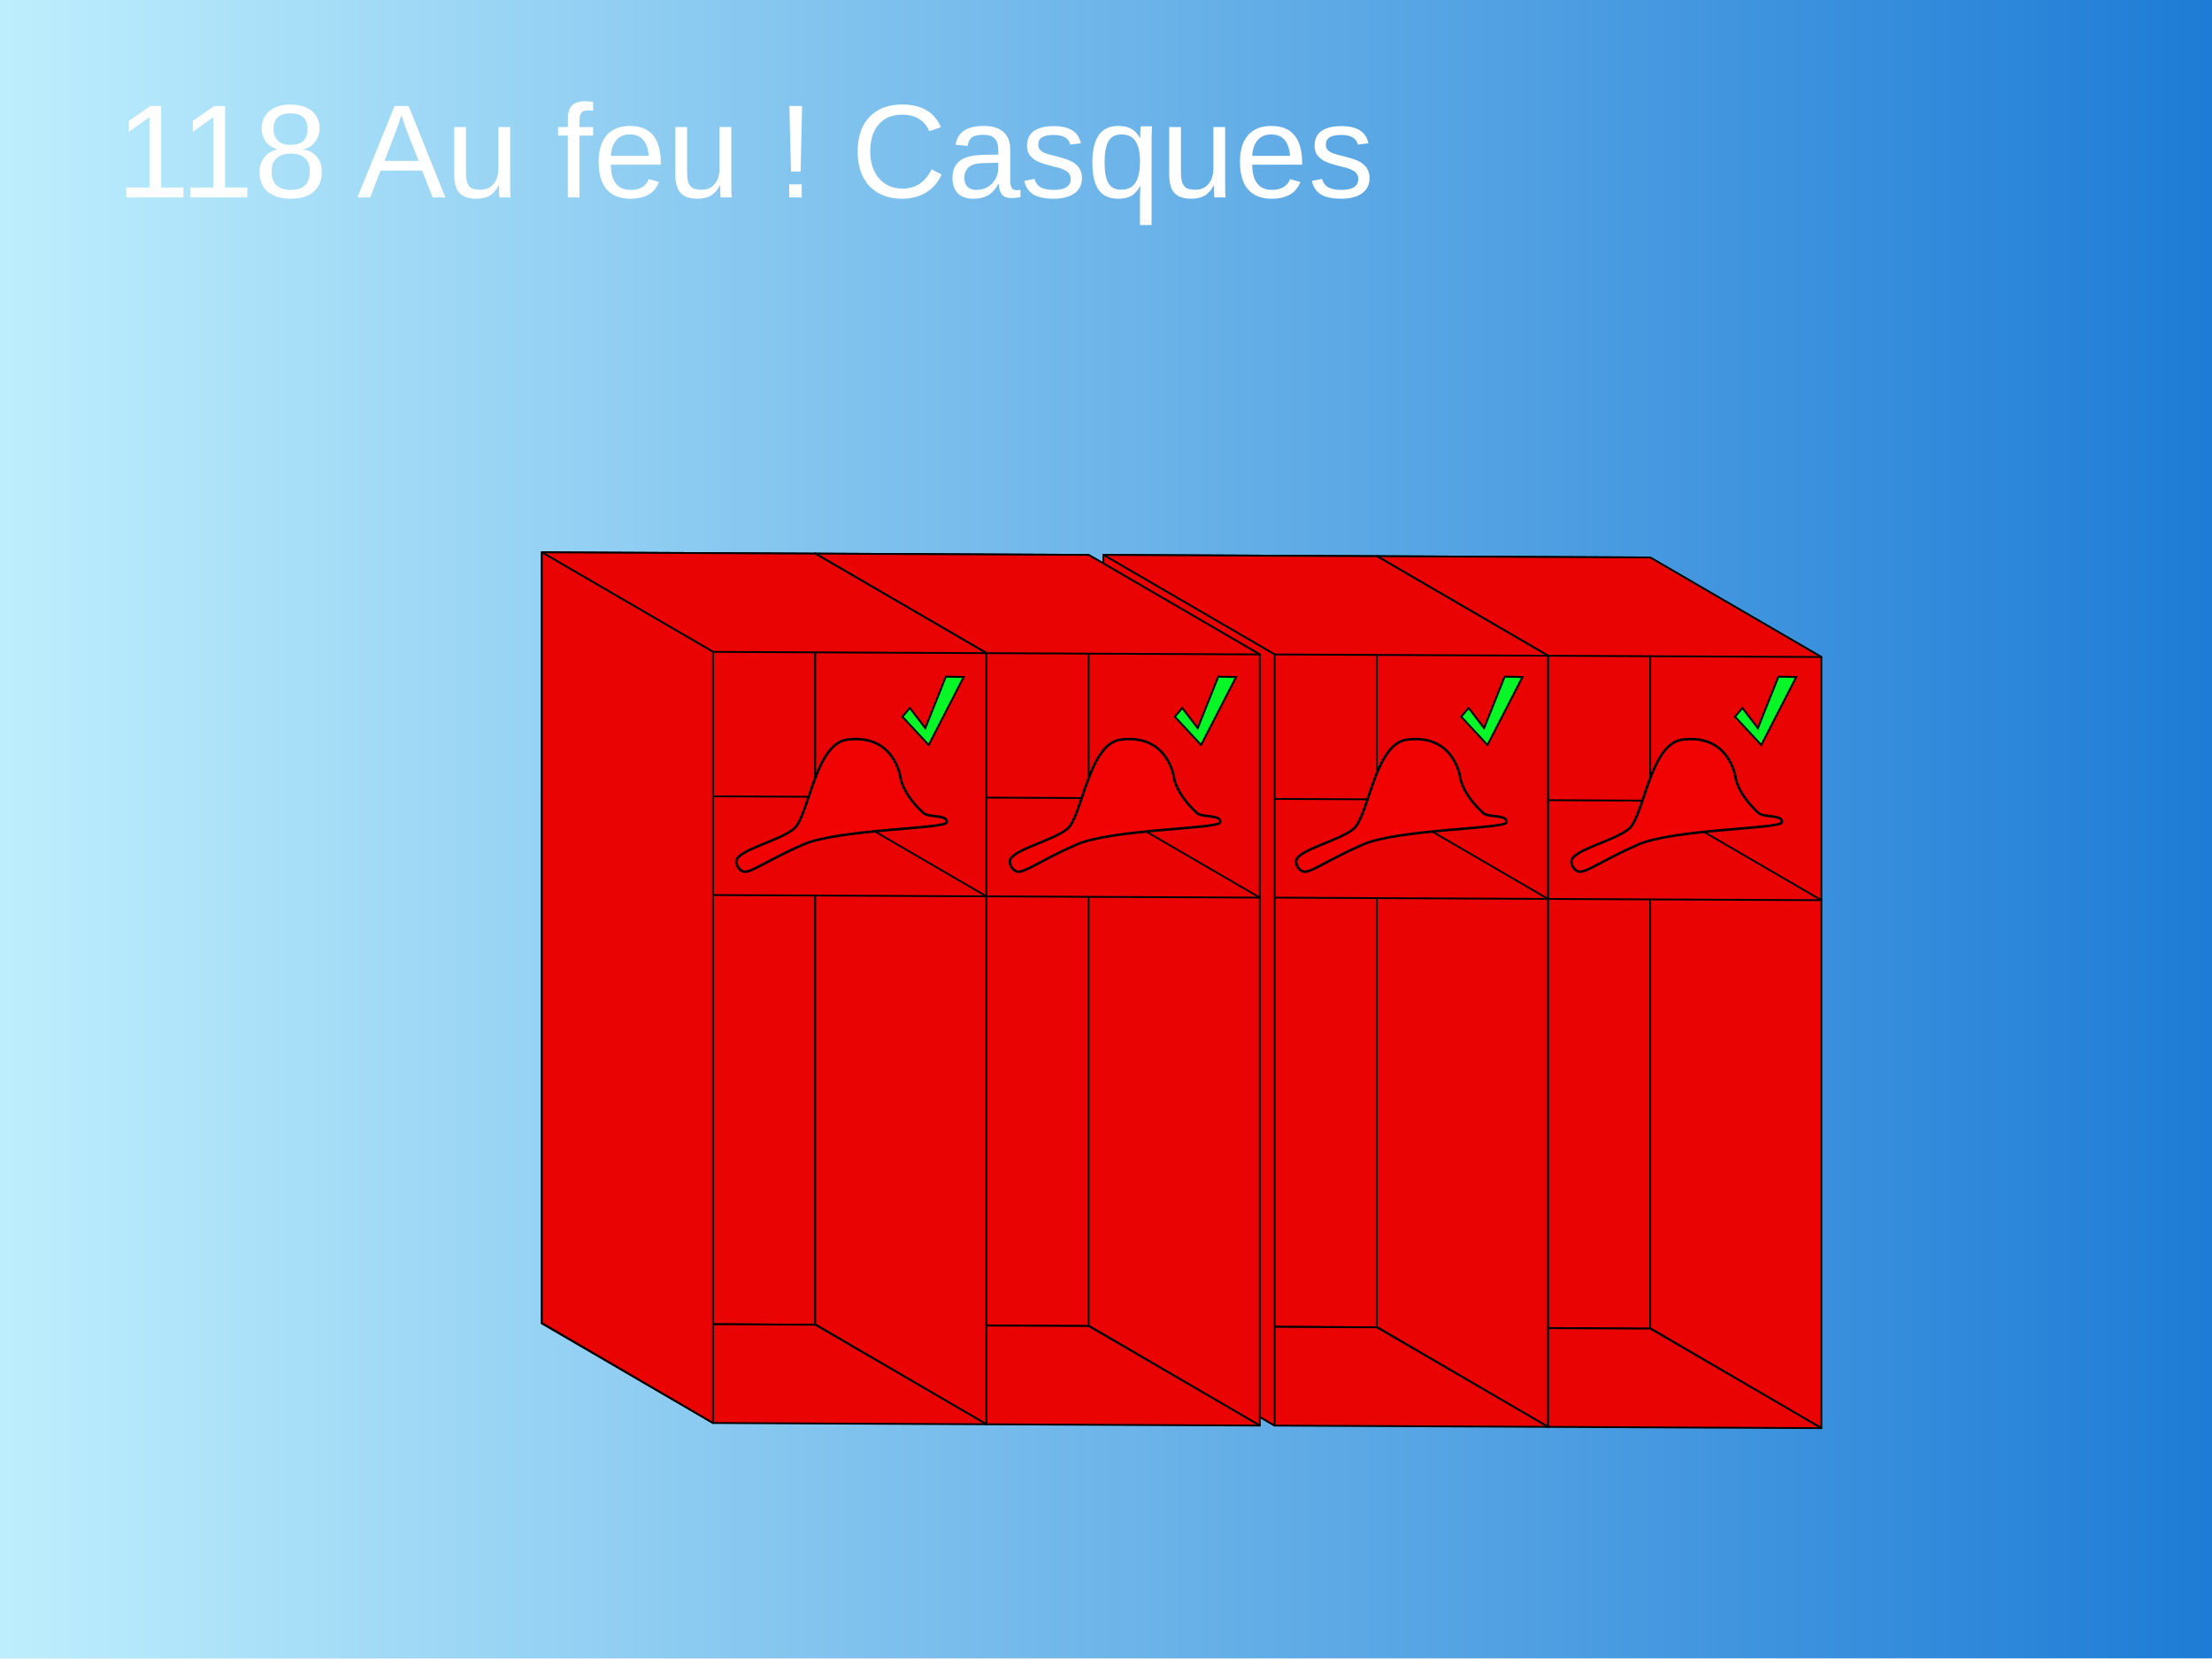
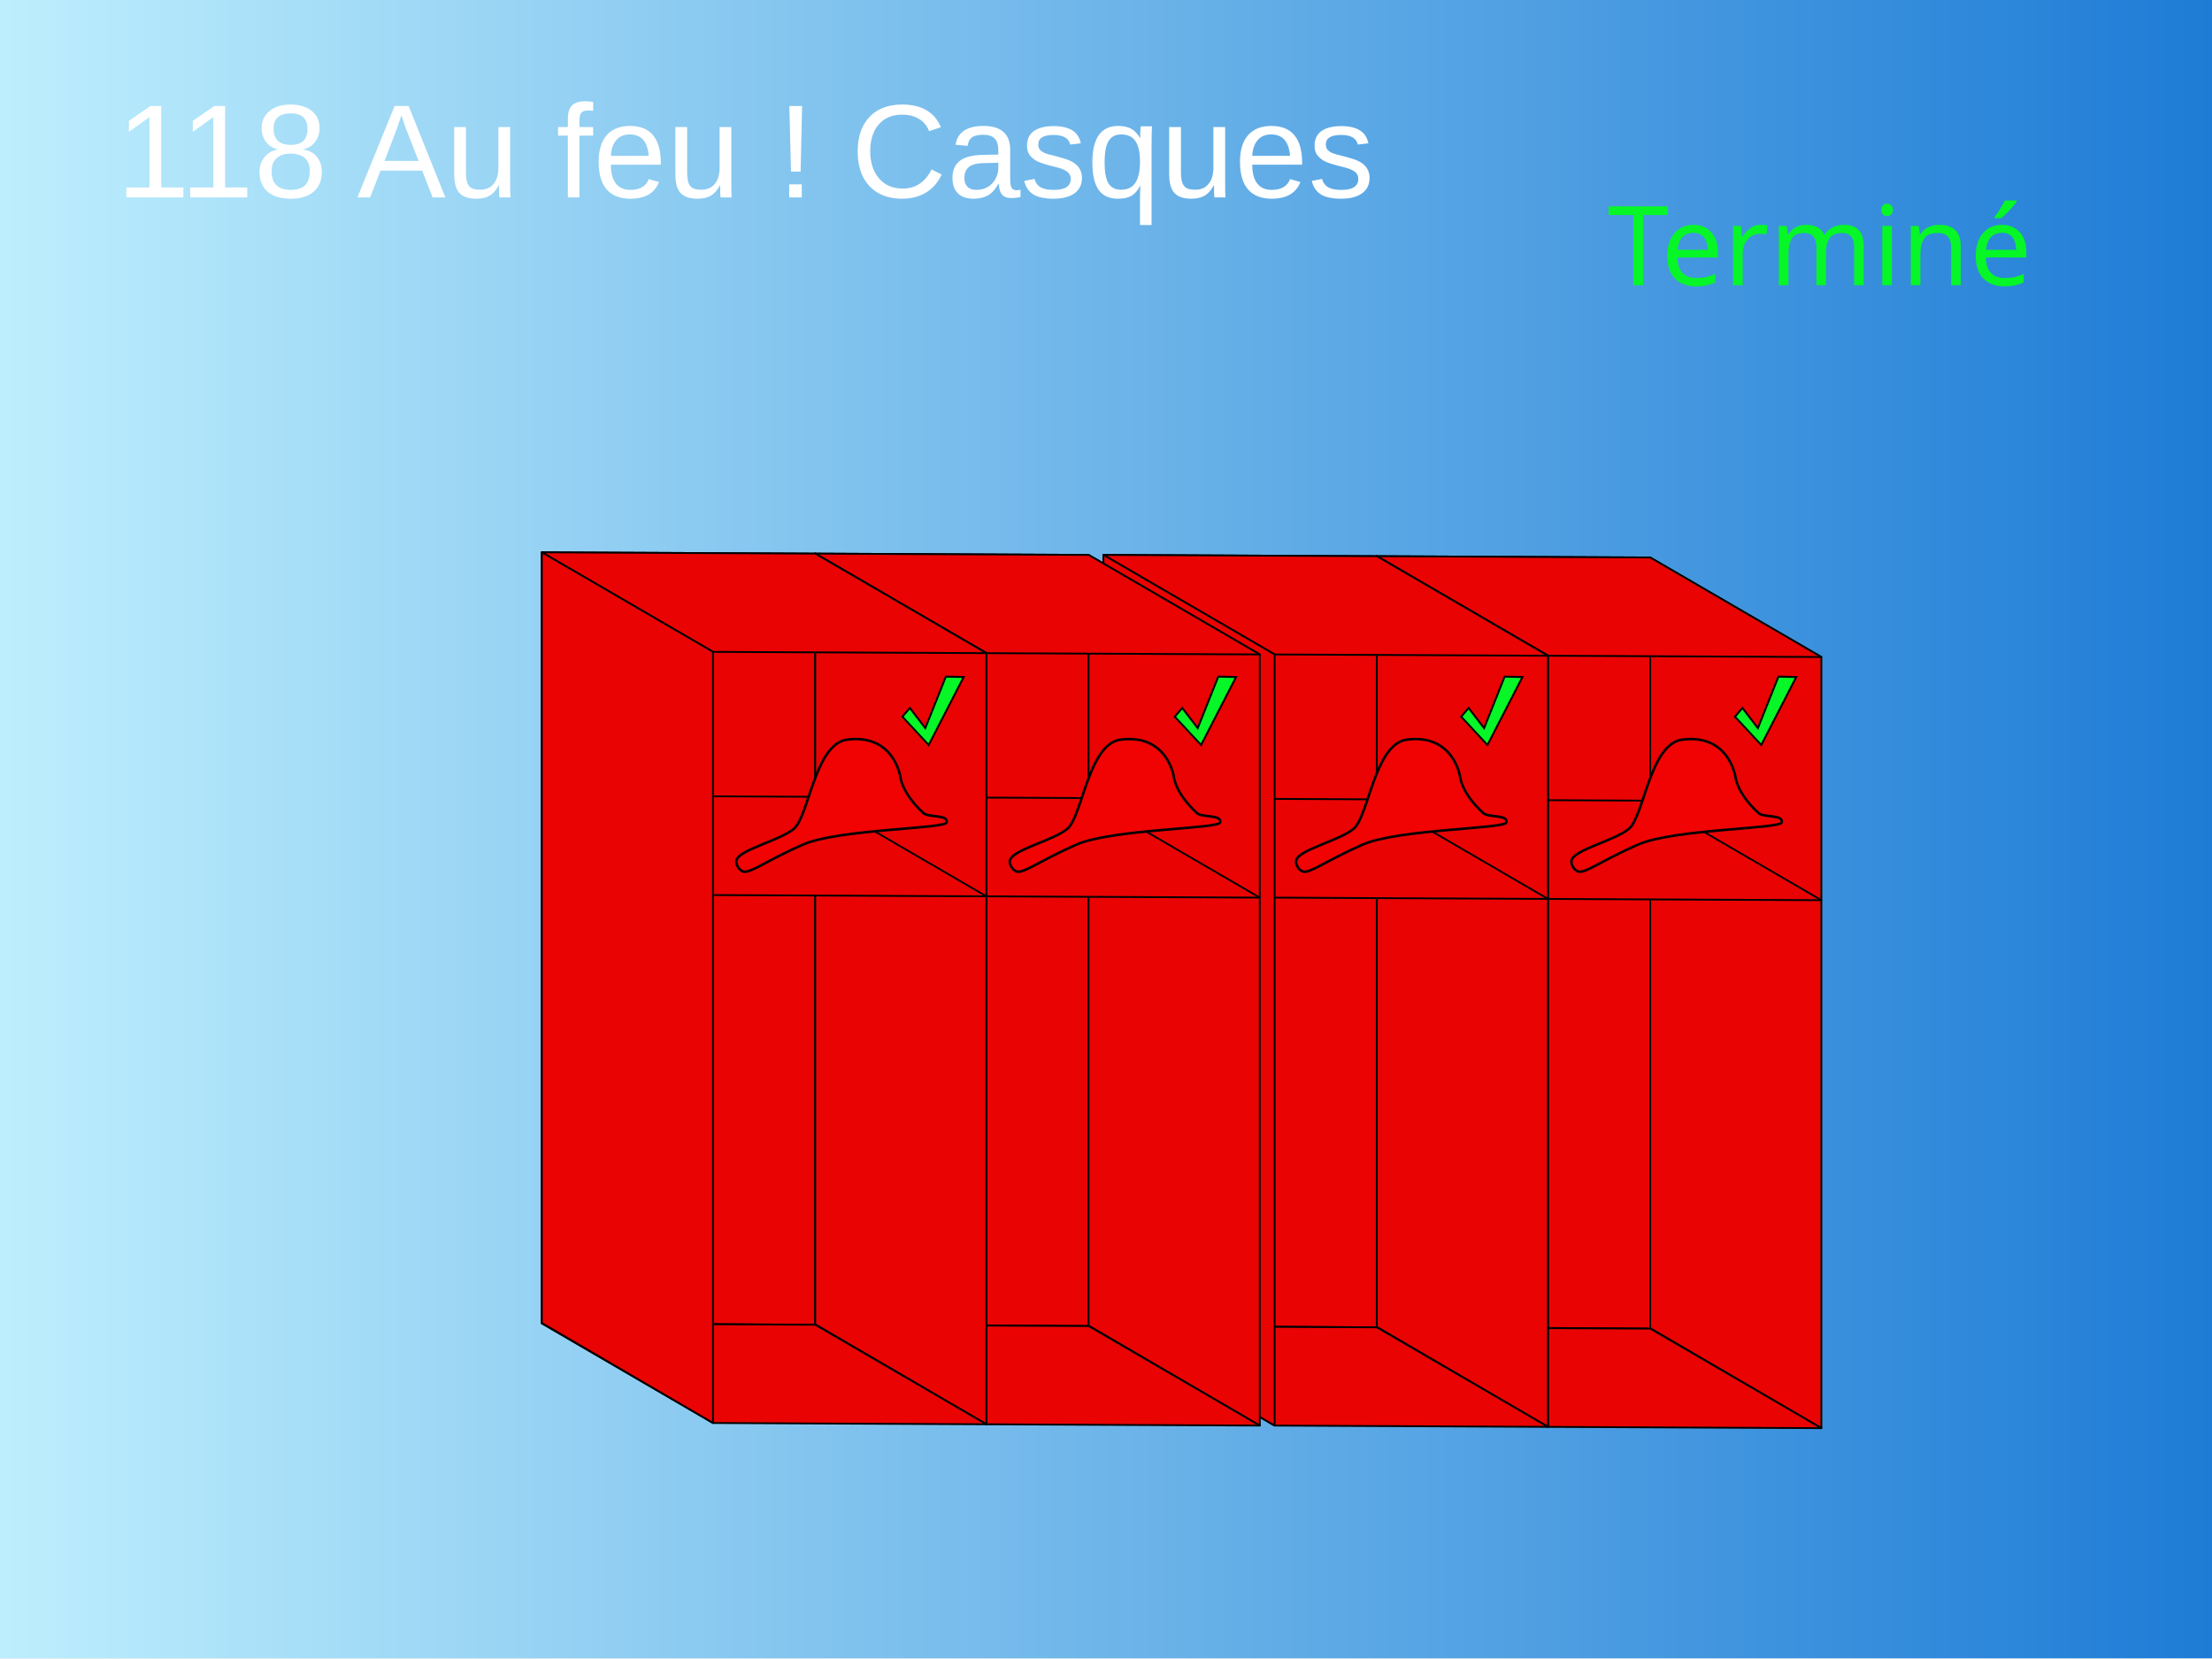
<svg xmlns="http://www.w3.org/2000/svg" xmlns:xlink="http://www.w3.org/1999/xlink" width="211.602mm" height="158.636mm" viewBox="0 0 211.602 158.636" version="1.1" id="svgROOT">
  <defs id="defs2">
    <linearGradient gradientTransform="matrix(0.2645833,0,0,0.2645833,-155.8586,111.1946)" id="linearGradient3777" y2="300.216" xlink:href="#linearGradient4227" gradientUnits="userSpaceOnUse" x2="800.052" y1="300.216" x1="0.295" />
    <linearGradient id="linearGradient4227" y2="337.083" gradientUnits="userSpaceOnUse" y1="337.083" x2="507.069" x1="447.514" gradientTransform="matrix(0.6977612,0,0,0.6977612,277.0387,318.9416)">
      <stop id="stop3773-2" stop-color="#bdeefd" offset="0" />
      <stop id="stop3775-4" stop-color="#1e7cd6" offset="1" />
    </linearGradient>
  </defs>
  <g id="layer1" transform="translate(155.7806,-111.3089)" style="display:inline">
    <rect style="display:block;fill:url(#linearGradient3777);fill-opacity:1;stroke-width:0.265" x="-155.781" y="111.309" width="211.602" height="158.636" id="rectBackground" />
    <text line-height="125%" x="-144.843" y="130.036" font-variant="normal" font-size="64px" font-stretch="normal" font-style="normal" transform="scale(0.9987873,1.001214)" xml:space="preserve" font-weight="normal" style="font-style:normal;font-variant:normal;font-weight:normal;font-stretch:normal;font-size:16.933px;line-height:125%;font-family:Arial;text-align:start;letter-spacing:0px;word-spacing:0px;writing-mode:lr-tb;text-anchor:start;display:block;fill:#ffffff;stroke-width:0.265" id="textHeadline">
      <tspan y="130.036" x="-144.843" id="tspan4442" style="font-size:12.7px;stroke-width:0.265">118 Au feu ! Casques</tspan>
    </text>
    <g id="g960" transform="matrix(0.6527285,0,0,0.6527285,-112.5397,114.2154)">
      <g transform="translate(84.45717,18.97614)" id="g908">
        <path style="fill:#ea0303;fill-opacity:1;fill-rule:evenodd;stroke:#000000;stroke-width:0.265;stroke-linecap:butt;stroke-linejoin:round;stroke-miterlimit:4;stroke-dasharray:none;stroke-opacity:1" d="m 51.073,58.084 40.065,0.189 3e-6,113.015 -40.065,-0.259 z" id="path900" />
        <path style="fill:#ea0303;fill-opacity:1;fill-rule:evenodd;stroke:#000000;stroke-width:0.265;stroke-linecap:butt;stroke-linejoin:round;stroke-miterlimit:4;stroke-dasharray:none;stroke-opacity:1" d="m 91.139,58.273 25.089,14.588 V 185.875 L 91.139,171.217 Z" id="path817-0" />
        <path style="fill:#ea0303;fill-opacity:1;fill-rule:evenodd;stroke:#000000;stroke-width:0.265;stroke-linecap:butt;stroke-linejoin:round;stroke-miterlimit:4;stroke-dasharray:none;stroke-opacity:1" d="m 51.073,58.084 40.065,0.189 25.089,14.588 -40.065,-0.189 z" id="path836" />
        <path style="fill:#ea0303;fill-opacity:1;fill-rule:evenodd;stroke:#000000;stroke-width:0.265;stroke-linecap:butt;stroke-linejoin:round;stroke-miterlimit:4;stroke-dasharray:none;stroke-opacity:1" d="m 51.073,171.099 40.065,0.189 25.089,14.588 -40.065,-0.189 z" id="path836-0" />
        <path id="path898" d="m 51.073,93.724 40.065,0.189 25.089,14.588 -40.065,-0.189 z" style="fill:#ea0303;fill-opacity:1;fill-rule:evenodd;stroke:#000000;stroke-width:0.265;stroke-linecap:butt;stroke-linejoin:round;stroke-miterlimit:4;stroke-dasharray:none;stroke-opacity:1" />
        <path style="fill:#ea0303;fill-opacity:1;fill-rule:evenodd;stroke:#000000;stroke-width:0.265;stroke-linecap:butt;stroke-linejoin:round;stroke-miterlimit:4;stroke-dasharray:none;stroke-opacity:1" d="M 51.073,58.084 76.162,72.671 V 185.686 L 51.073,171.028 Z" id="path817-0-1" />
      </g>
      <g id="g922" transform="translate(44.39169,18.78714)">
        <path id="path910" d="m 51.073,58.084 40.065,0.189 3e-6,113.015 -40.065,-0.259 z" style="fill:#ea0303;fill-opacity:1;fill-rule:evenodd;stroke:#000000;stroke-width:0.265;stroke-linecap:butt;stroke-linejoin:round;stroke-miterlimit:4;stroke-dasharray:none;stroke-opacity:1" />
        <path id="path912" d="m 91.139,58.273 25.089,14.588 V 185.875 L 91.139,171.217 Z" style="fill:#ea0303;fill-opacity:1;fill-rule:evenodd;stroke:#000000;stroke-width:0.265;stroke-linecap:butt;stroke-linejoin:round;stroke-miterlimit:4;stroke-dasharray:none;stroke-opacity:1" />
        <path id="path914" d="m 51.073,58.084 40.065,0.189 25.089,14.588 -40.065,-0.189 z" style="fill:#ea0303;fill-opacity:1;fill-rule:evenodd;stroke:#000000;stroke-width:0.265;stroke-linecap:butt;stroke-linejoin:round;stroke-miterlimit:4;stroke-dasharray:none;stroke-opacity:1" />
        <path id="path916" d="m 51.073,171.099 40.065,0.189 25.089,14.588 -40.065,-0.189 z" style="fill:#ea0303;fill-opacity:1;fill-rule:evenodd;stroke:#000000;stroke-width:0.265;stroke-linecap:butt;stroke-linejoin:round;stroke-miterlimit:4;stroke-dasharray:none;stroke-opacity:1" />
        <path style="fill:#ea0303;fill-opacity:1;fill-rule:evenodd;stroke:#000000;stroke-width:0.265;stroke-linecap:butt;stroke-linejoin:round;stroke-miterlimit:4;stroke-dasharray:none;stroke-opacity:1" d="m 51.073,93.724 40.065,0.189 25.089,14.588 -40.065,-0.189 z" id="path918" />
        <path id="path920" d="M 51.073,58.084 76.162,72.671 V 185.686 L 51.073,171.028 Z" style="fill:#ea0303;fill-opacity:1;fill-rule:evenodd;stroke:#000000;stroke-width:0.265;stroke-linecap:butt;stroke-linejoin:round;stroke-miterlimit:4;stroke-dasharray:none;stroke-opacity:1" />
      </g>
    </g>
    <path style="fill:#f10303;fill-opacity:1;fill-rule:evenodd;stroke:#000000;stroke-width:0.241px;stroke-linecap:butt;stroke-linejoin:round;stroke-opacity:1" d="m -11.669,189.975 c -0.104,0.631 -10.344,0.628 -13.772,2.135 -3.428,1.507 -5.023,2.754 -5.674,2.575 -0.376,-0.103 -0.712,-0.594 -0.68,-1.005 0.083,-1.065 4.197,-1.947 5.526,-3.109 1.42,-1.241 2.011,-8.123 5.083,-8.51 4.492,-0.565 5.083,3.58 5.083,3.58 0,0 0.125,1.547 2.216,3.454 0.485,0.443 2.343,0.109 2.216,0.879 z" id="casque3" />
    <path style="fill:#f10303;fill-opacity:1;fill-rule:evenodd;stroke:#000000;stroke-width:0.241px;stroke-linecap:butt;stroke-linejoin:round;stroke-opacity:1" d="m 14.668,189.975 c -0.104,0.631 -10.344,0.628 -13.772,2.135 -3.428,1.507 -5.023,2.754 -5.674,2.575 -0.376,-0.103 -0.712,-0.594 -0.68,-1.005 0.083,-1.065 4.197,-1.947 5.526,-3.109 1.42,-1.241 2.011,-8.123 5.083,-8.51 4.492,-0.565 5.083,3.58 5.083,3.58 0,0 0.125,1.547 2.216,3.454 0.485,0.443 2.343,0.109 2.216,0.879 z" id="casque4" />
    <g id="gCasiersAmovibles">
      <g id="g960-9" transform="matrix(0.6527285,0,0,0.6527285,-166.2621,113.9686)">
        <g id="g908-6" transform="translate(84.45717,18.97614)">
          <path id="path900-5" d="m 51.073,58.084 40.065,0.189 3e-6,113.015 -40.065,-0.259 z" style="fill:#ea0303;fill-opacity:1;fill-rule:evenodd;stroke:#000000;stroke-width:0.265;stroke-linecap:butt;stroke-linejoin:round;stroke-miterlimit:4;stroke-dasharray:none;stroke-opacity:1" />
          <path id="path817-0-5" d="m 91.139,58.273 25.089,14.588 V 185.875 L 91.139,171.217 Z" style="fill:#ea0303;fill-opacity:1;fill-rule:evenodd;stroke:#000000;stroke-width:0.265;stroke-linecap:butt;stroke-linejoin:round;stroke-miterlimit:4;stroke-dasharray:none;stroke-opacity:1" />
          <path id="path836-4" d="m 51.073,58.084 40.065,0.189 25.089,14.588 -40.065,-0.189 z" style="fill:#ea0303;fill-opacity:1;fill-rule:evenodd;stroke:#000000;stroke-width:0.265;stroke-linecap:butt;stroke-linejoin:round;stroke-miterlimit:4;stroke-dasharray:none;stroke-opacity:1" />
          <path id="path836-0-8" d="m 51.073,171.099 40.065,0.189 25.089,14.588 -40.065,-0.189 z" style="fill:#ea0303;fill-opacity:1;fill-rule:evenodd;stroke:#000000;stroke-width:0.265;stroke-linecap:butt;stroke-linejoin:round;stroke-miterlimit:4;stroke-dasharray:none;stroke-opacity:1" />
          <path style="fill:#ea0303;fill-opacity:1;fill-rule:evenodd;stroke:#000000;stroke-width:0.265;stroke-linecap:butt;stroke-linejoin:round;stroke-miterlimit:4;stroke-dasharray:none;stroke-opacity:1" d="m 51.073,93.724 40.065,0.189 25.089,14.588 -40.065,-0.189 z" id="path898-9" />
          <path id="path817-0-1-5" d="M 51.073,58.084 76.162,72.671 V 185.686 L 51.073,171.028 Z" style="fill:#ea0303;fill-opacity:1;fill-rule:evenodd;stroke:#000000;stroke-width:0.265;stroke-linecap:butt;stroke-linejoin:round;stroke-miterlimit:4;stroke-dasharray:none;stroke-opacity:1" />
        </g>
        <g transform="translate(44.39169,18.78714)" id="g922-8">
          <path style="fill:#ea0303;fill-opacity:1;fill-rule:evenodd;stroke:#000000;stroke-width:0.265;stroke-linecap:butt;stroke-linejoin:round;stroke-miterlimit:4;stroke-dasharray:none;stroke-opacity:1" d="m 51.073,58.084 40.065,0.189 3e-6,113.015 -40.065,-0.259 z" id="path910-4" />
          <path style="fill:#ea0303;fill-opacity:1;fill-rule:evenodd;stroke:#000000;stroke-width:0.265;stroke-linecap:butt;stroke-linejoin:round;stroke-miterlimit:4;stroke-dasharray:none;stroke-opacity:1" d="m 91.139,58.273 25.089,14.588 V 185.875 L 91.139,171.217 Z" id="path912-3" />
          <path style="fill:#ea0303;fill-opacity:1;fill-rule:evenodd;stroke:#000000;stroke-width:0.265;stroke-linecap:butt;stroke-linejoin:round;stroke-miterlimit:4;stroke-dasharray:none;stroke-opacity:1" d="m 51.073,58.084 40.065,0.189 25.089,14.588 -40.065,-0.189 z" id="path914-4" />
          <path style="fill:#ea0303;fill-opacity:1;fill-rule:evenodd;stroke:#000000;stroke-width:0.265;stroke-linecap:butt;stroke-linejoin:round;stroke-miterlimit:4;stroke-dasharray:none;stroke-opacity:1" d="m 51.073,171.099 40.065,0.189 25.089,14.588 -40.065,-0.189 z" id="path916-5" />
          <path id="path918-9" d="m 51.073,93.724 40.065,0.189 25.089,14.588 -40.065,-0.189 z" style="fill:#ea0303;fill-opacity:1;fill-rule:evenodd;stroke:#000000;stroke-width:0.265;stroke-linecap:butt;stroke-linejoin:round;stroke-miterlimit:4;stroke-dasharray:none;stroke-opacity:1" />
          <path style="fill:#ea0303;fill-opacity:1;fill-rule:evenodd;stroke:#000000;stroke-width:0.265;stroke-linecap:butt;stroke-linejoin:round;stroke-miterlimit:4;stroke-dasharray:none;stroke-opacity:1" d="M 51.073,58.084 76.162,72.671 V 185.686 L 51.073,171.028 Z" id="path920-1" />
        </g>
      </g>
      <path id="casque1" d="m -65.215,189.975 c -0.104,0.631 -10.344,0.628 -13.772,2.135 -3.428,1.507 -5.023,2.754 -5.674,2.575 -0.376,-0.103 -0.712,-0.594 -0.68,-1.005 0.083,-1.065 4.197,-1.947 5.526,-3.109 1.42,-1.241 2.011,-8.123 5.083,-8.51 4.492,-0.565 5.083,3.58 5.083,3.58 0,0 0.125,1.547 2.216,3.454 0.485,0.443 2.343,0.109 2.216,0.879 z" style="fill:#f10303;fill-opacity:1;fill-rule:evenodd;stroke:#000000;stroke-width:0.241px;stroke-linecap:butt;stroke-linejoin:round;stroke-opacity:1" />
      <path id="casque2" d="m -39.053,189.975 c -0.104,0.631 -10.344,0.628 -13.772,2.135 -3.428,1.507 -5.023,2.754 -5.674,2.575 -0.376,-0.103 -0.712,-0.594 -0.68,-1.005 0.083,-1.065 4.197,-1.947 5.526,-3.109 1.42,-1.241 2.011,-8.123 5.083,-8.51 4.492,-0.565 5.083,3.58 5.083,3.58 0,0 0.125,1.547 2.216,3.454 0.485,0.443 2.343,0.109 2.216,0.879 z" style="fill:#f10303;fill-opacity:1;fill-rule:evenodd;stroke:#000000;stroke-width:0.241px;stroke-linecap:butt;stroke-linejoin:round;stroke-opacity:1" />
      <path id="RightCasque1" d="m -65.302,176.039 -1.964,4.927 -1.481,-1.932 -0.709,0.837 2.512,2.705 3.349,-6.505 z" style="display:block;fill:#06f627;fill-opacity:1;fill-rule:evenodd;stroke:#000000;stroke-width:0.183px;stroke-linecap:butt;stroke-linejoin:miter;stroke-opacity:1" />
      <path id="RightCasque2" d="m -39.243,176.039 -1.964,4.927 -1.481,-1.932 -0.709,0.837 2.512,2.705 3.349,-6.505 z" style="display:block;fill:#06f627;fill-opacity:1;fill-rule:evenodd;stroke:#000000;stroke-width:0.183px;stroke-linecap:butt;stroke-linejoin:miter;stroke-opacity:1" />
    </g>
    <path style="display:block;fill:#06f627;fill-opacity:1;fill-rule:evenodd;stroke:#000000;stroke-width:0.183px;stroke-linecap:butt;stroke-linejoin:miter;stroke-opacity:1" d="m -11.848,176.039 -1.964,4.927 -1.481,-1.932 -0.709,0.837 2.512,2.705 3.349,-6.505 z" id="RightCasque3" />
    <path style="display:block;fill:#06f627;fill-opacity:1;fill-rule:evenodd;stroke:#000000;stroke-width:0.183px;stroke-linecap:butt;stroke-linejoin:miter;stroke-opacity:1" d="m 14.344,176.039 -1.964,4.927 -1.481,-1.932 -0.709,0.837 2.512,2.705 3.349,-6.505 z" id="RightCasque4" />
+     <text xml:space="preserve" style="font-style:normal;font-weight:normal;font-size:10.583px;line-height:1.25;font-family:sans-serif;letter-spacing:0px;word-spacing:0px;display:block;fill:#06f627;fill-opacity:1;stroke:none;stroke-width:0.265" x="-2.009" y="138.596" id="tFinished">
+       <tspan id="tspan4619" x="-2.009" y="138.596" style="stroke-width:0.265">Terminé</tspan>
+     </text>
  </g>
</svg>
